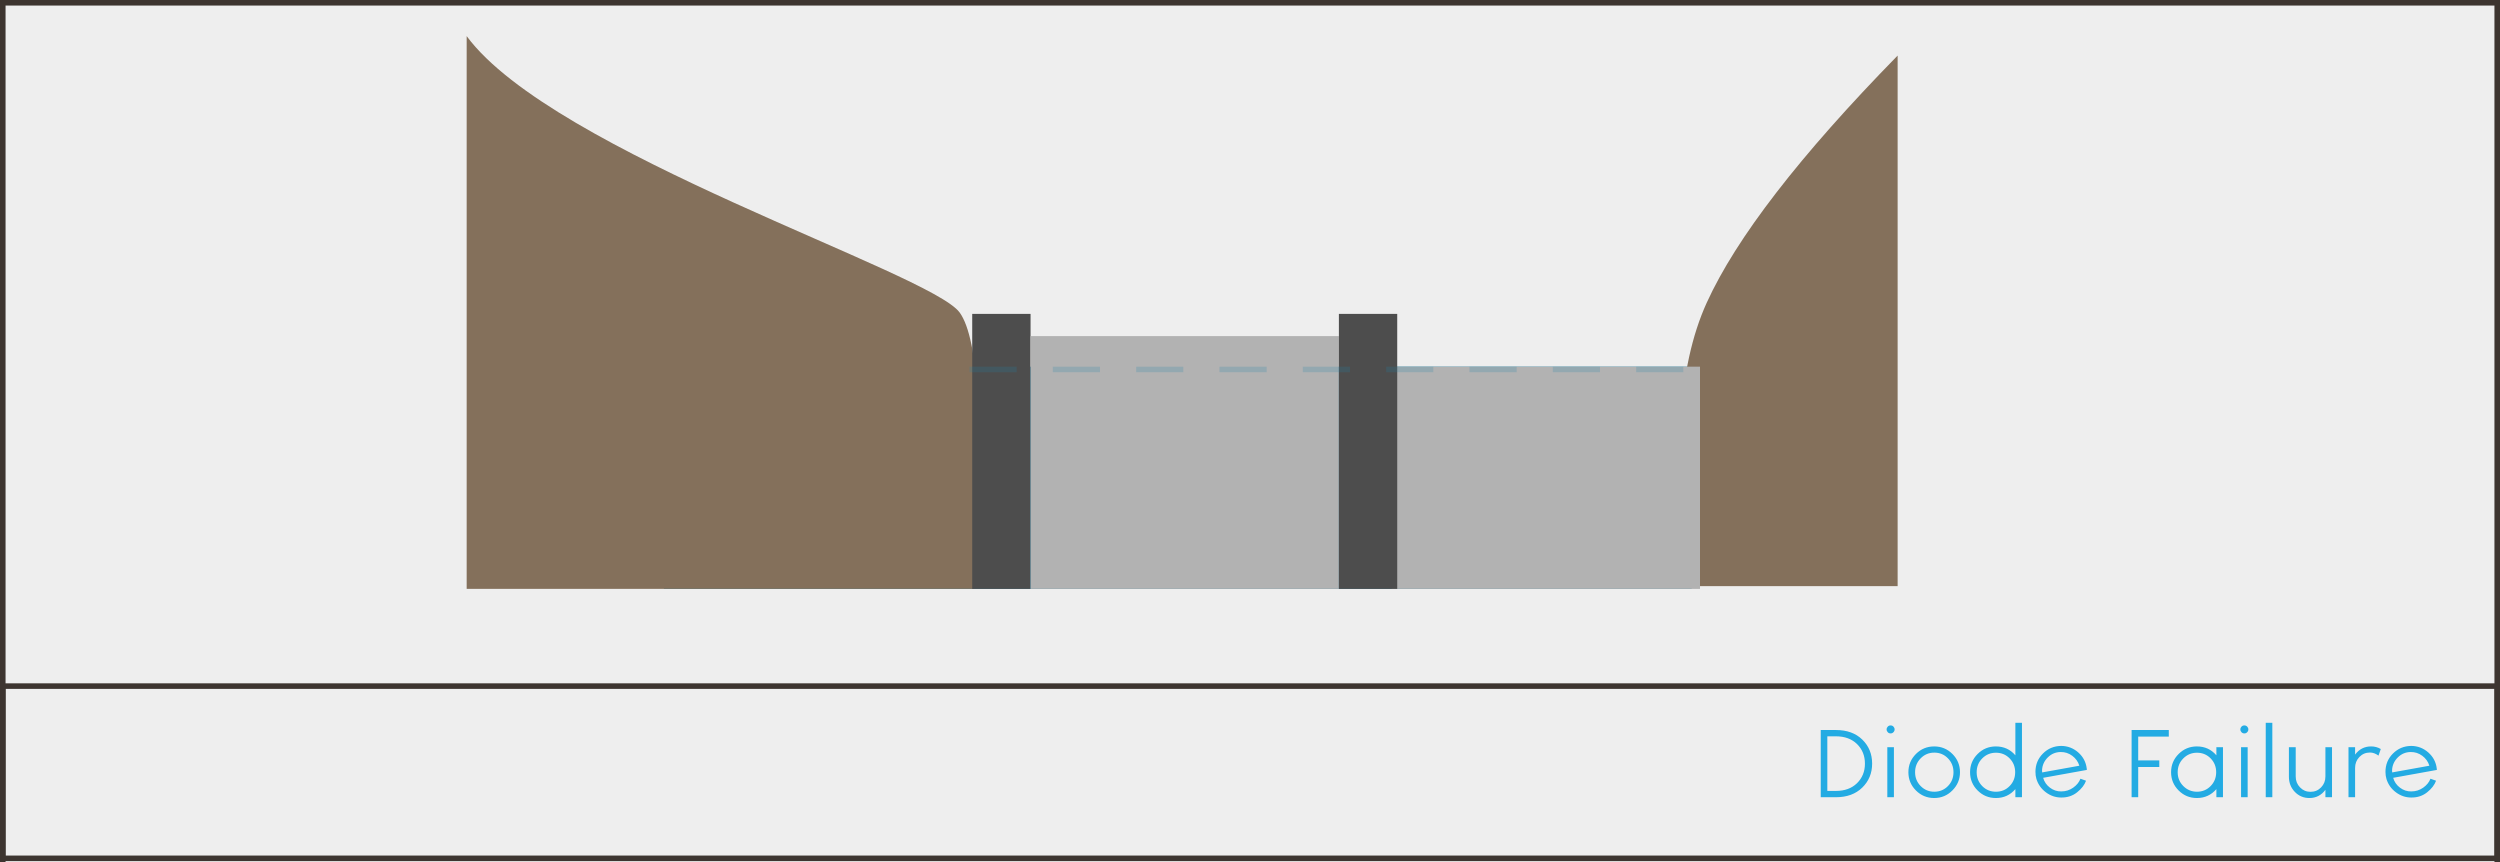
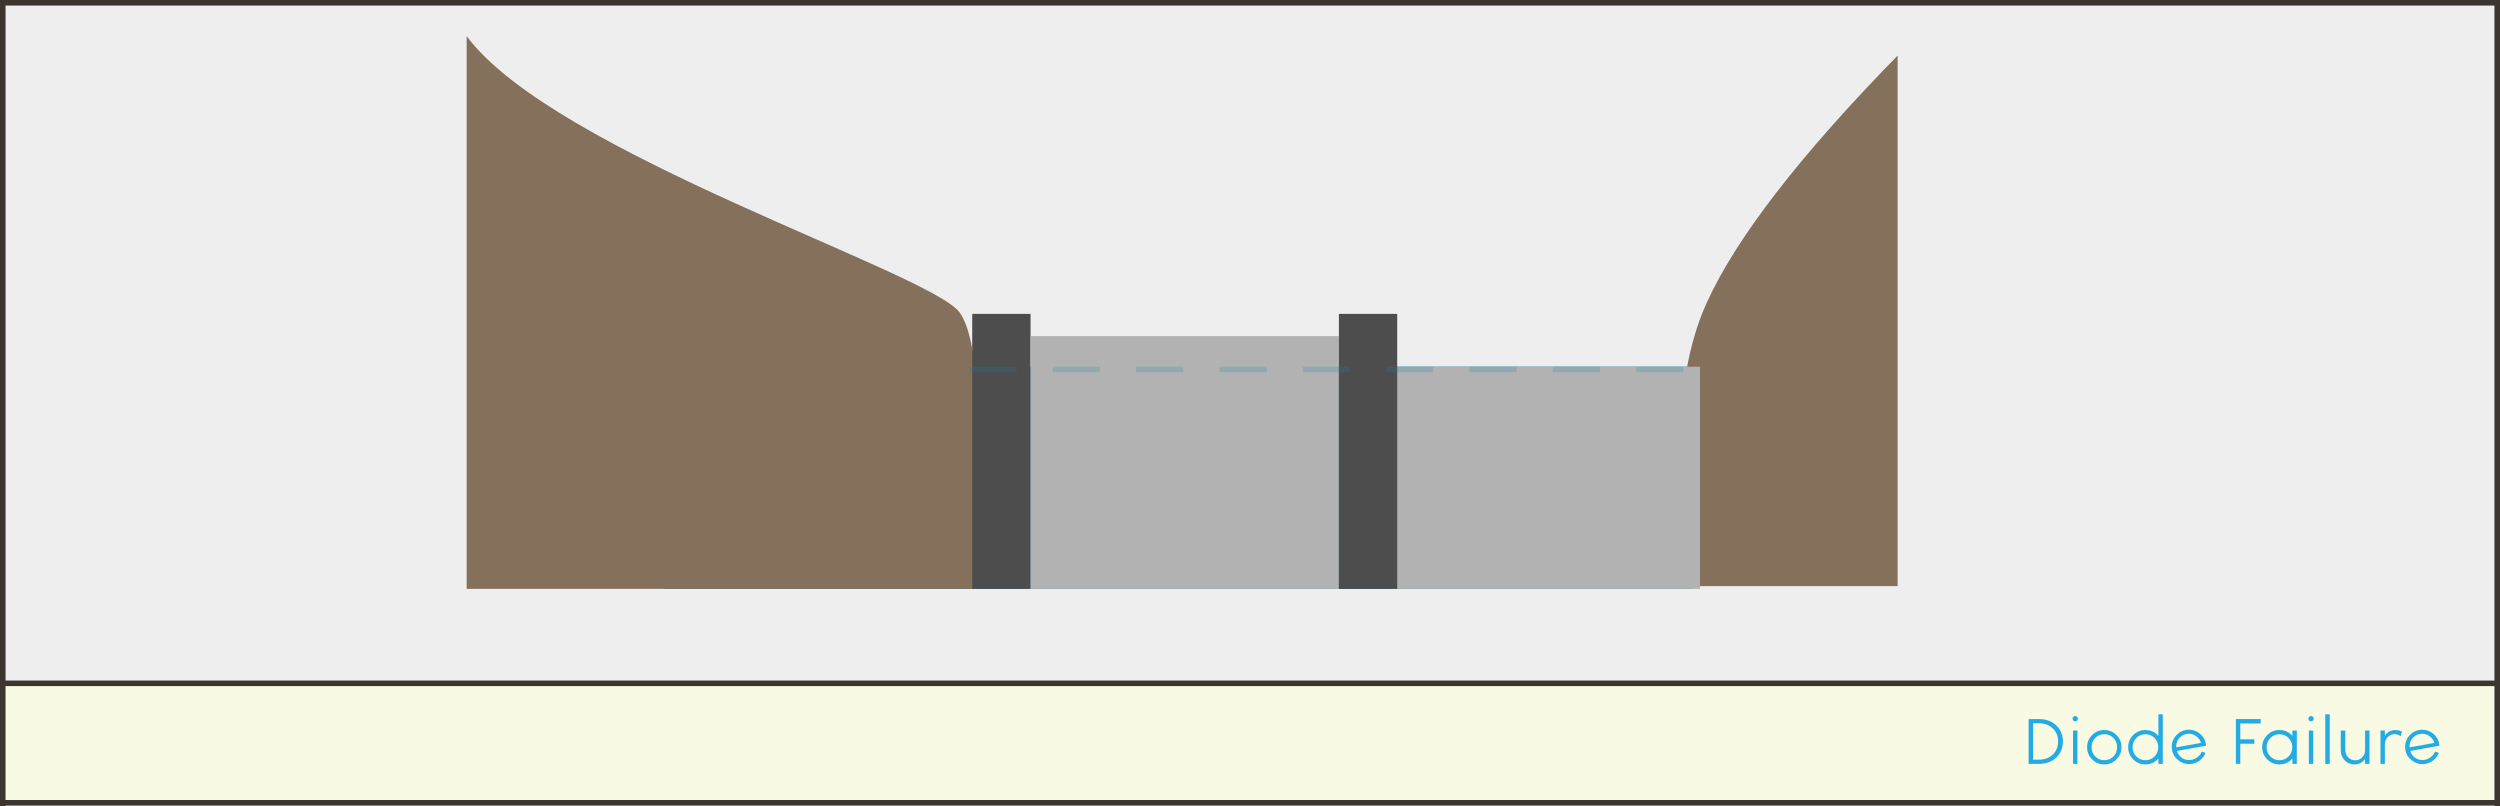
- <svg xmlns="http://www.w3.org/2000/svg" width="900px" height="310px" viewBox="0 0 900 310" version="1.1">
+ <svg xmlns="http://www.w3.org/2000/svg" width="900px" height="290px" viewBox="0 0 900 290" version="1.1">
  <g id="Dam_w_Diode_Failure" stroke="none" stroke-width="1" fill="none" fill-rule="evenodd">
    <rect id="Rectangle" stroke="#3D3530" stroke-width="2" fill="#EEEEEE" x="1" y="1" width="898" height="428" />
-     <path d="M655.464,287 L655.464,262.808 L660.936,262.808 C664.92,262.808 668.088,263.96 670.44,266.264 C672.792,268.568 673.968,271.448 673.968,274.904 C673.968,278.336 672.786,281.21 670.422,283.526 C668.058,285.842 664.896,287 660.936,287 L655.464,287 Z M657.84,284.732 L660.936,284.732 C664.104,284.732 666.636,283.802 668.532,281.942 C670.428,280.082 671.376,277.736 671.376,274.904 C671.376,272.072 670.428,269.726 668.532,267.866 C666.636,266.006 664.104,265.076 660.936,265.076 L657.84,265.076 L657.84,284.732 Z M681.628,263.6 C681.364,263.888 681.028,264.032 680.62,264.032 C680.212,264.032 679.87,263.888 679.594,263.6 C679.318,263.312 679.18,262.976 679.18,262.592 C679.18,262.208 679.318,261.872 679.594,261.584 C679.87,261.296 680.212,261.152 680.62,261.152 C681.028,261.152 681.37,261.296 681.646,261.584 C681.922,261.872 682.06,262.208 682.06,262.592 C682.06,262.976 681.916,263.312 681.628,263.6 Z M679.432,287 L679.432,269 L681.808,269 L681.808,287 L679.432,287 Z M702.86,284.552 C701.06,286.376 698.876,287.288 696.308,287.288 C693.74,287.288 691.55,286.382 689.738,284.57 C687.926,282.758 687.02,280.568 687.02,278 C687.02,275.432 687.926,273.242 689.738,271.43 C691.55,269.618 693.74,268.712 696.308,268.712 C698.876,268.712 701.066,269.618 702.878,271.43 C704.69,273.242 705.596,275.432 705.596,278 C705.596,280.544 704.684,282.728 702.86,284.552 Z M696.344,285.02 C698.288,285.02 699.926,284.342 701.258,282.986 C702.59,281.63 703.256,279.968 703.256,278 C703.256,276.032 702.59,274.364 701.258,272.996 C699.926,271.628 698.288,270.944 696.344,270.944 C694.424,270.944 692.792,271.628 691.448,272.996 C690.104,274.364 689.432,276.032 689.432,278 C689.432,279.968 690.104,281.63 691.448,282.986 C692.792,284.342 694.424,285.02 696.344,285.02 Z M725.532,260.216 L727.908,260.216 L727.908,287 L725.532,287 L725.532,284.084 C723.684,286.22 721.344,287.288 718.512,287.288 C715.944,287.288 713.754,286.382 711.942,284.57 C710.13,282.758 709.224,280.568 709.224,278 C709.224,275.432 710.13,273.242 711.942,271.43 C713.754,269.618 715.944,268.712 718.512,268.712 C721.368,268.712 723.708,269.78 725.532,271.916 L725.532,260.216 Z M713.616,283.004 C714.96,284.348 716.604,285.02 718.548,285.02 C720.492,285.02 722.13,284.342 723.462,282.986 C724.794,281.63 725.46,279.968 725.46,278 C725.46,276.032 724.794,274.37 723.462,273.014 C722.13,271.658 720.492,270.98 718.548,270.98 C716.604,270.98 714.96,271.658 713.616,273.014 C712.272,274.37 711.6,276.032 711.6,278 C711.6,279.968 712.272,281.636 713.616,283.004 Z M742.048,284.912 C743.656,284.912 745.096,284.456 746.368,283.544 C747.64,282.632 748.504,281.564 748.96,280.34 L750.976,281.06 C750.424,282.572 749.35,283.964 747.754,285.236 C746.158,286.508 744.256,287.132 742.048,287.108 C740.032,287.108 738.19,286.484 736.522,285.236 C734.854,283.988 733.72,282.392 733.12,280.448 C732.88,279.656 732.76,278.792 732.76,277.856 C732.76,275.264 733.66,273.068 735.46,271.268 C737.26,269.468 739.456,268.556 742.048,268.532 C744.4,268.556 746.452,269.348 748.204,270.908 C749.956,272.468 750.964,274.4 751.228,276.704 C751.252,276.824 751.264,276.98 751.264,277.172 L735.532,280.016 C735.94,281.456 736.756,282.638 737.98,283.562 C739.204,284.486 740.56,284.936 742.048,284.912 Z M741.832,270.728 C740.032,270.752 738.49,271.4 737.206,272.672 C735.922,273.944 735.232,275.468 735.136,277.244 C735.136,277.316 735.142,277.442 735.154,277.622 C735.166,277.802 735.172,277.952 735.172,278.072 L748.564,275.66 C748.108,274.196 747.256,273.002 746.008,272.078 C744.76,271.154 743.368,270.704 741.832,270.728 Z M780.768,265.184 L769.752,265.184 L769.752,273.752 L777.348,273.752 L777.348,276.128 L769.752,276.128 L769.752,287 L767.376,287 L767.376,262.808 L780.768,262.808 L780.768,265.184 Z M797.896,269 L800.272,269 L800.272,287 L797.896,287 L797.896,284.084 C796.048,286.22 793.708,287.288 790.876,287.288 C788.308,287.288 786.118,286.382 784.306,284.57 C782.494,282.758 781.588,280.568 781.588,278 C781.588,275.432 782.494,273.242 784.306,271.43 C786.118,269.618 788.308,268.712 790.876,268.712 C793.732,268.712 796.072,269.78 797.896,271.916 L797.896,269 Z M790.912,285.02 C792.856,285.02 794.494,284.342 795.826,282.986 C797.158,281.63 797.824,279.968 797.824,278 C797.824,276.032 797.158,274.37 795.826,273.014 C794.494,271.658 792.856,270.98 790.912,270.98 C788.992,270.98 787.354,271.658 785.998,273.014 C784.642,274.37 783.964,276.032 783.964,278 C783.964,279.968 784.642,281.63 785.998,282.986 C787.354,284.342 788.992,285.02 790.912,285.02 Z M808.976,263.6 C808.712,263.888 808.376,264.032 807.968,264.032 C807.56,264.032 807.218,263.888 806.942,263.6 C806.666,263.312 806.528,262.976 806.528,262.592 C806.528,262.208 806.666,261.872 806.942,261.584 C807.218,261.296 807.56,261.152 807.968,261.152 C808.376,261.152 808.718,261.296 808.994,261.584 C809.27,261.872 809.408,262.208 809.408,262.592 C809.408,262.976 809.264,263.312 808.976,263.6 Z M806.78,287 L806.78,269 L809.156,269 L809.156,287 L806.78,287 Z M815.664,287 L815.664,260.216 L818.04,260.216 L818.04,287 L815.664,287 Z M837.148,269 L839.524,269 L839.524,287 L837.148,287 L837.148,284.336 C835.684,286.304 833.764,287.288 831.388,287.288 C829.3,287.288 827.548,286.55 826.132,285.074 C824.716,283.598 824.008,281.78 824.008,279.62 L824.008,269 L826.456,269 L826.456,279.548 C826.456,281.084 826.972,282.386 828.004,283.454 C829.036,284.522 830.296,285.056 831.784,285.056 C833.296,285.056 834.568,284.522 835.6,283.454 C836.632,282.386 837.148,281.084 837.148,279.548 L837.148,269 Z M853.592,268.712 C854.864,268.712 856.028,269.024 857.084,269.648 L856.256,272.024 C855.248,271.28 854.228,270.908 853.196,270.908 C851.684,270.908 850.412,271.442 849.38,272.51 C848.348,273.578 847.832,274.892 847.832,276.452 L847.832,287 L845.456,287 L845.456,269 L847.832,269 L847.832,271.664 C849.296,269.696 851.216,268.712 853.592,268.712 Z M868.056,284.912 C869.664,284.912 871.104,284.456 872.376,283.544 C873.648,282.632 874.512,281.564 874.968,280.34 L876.984,281.06 C876.432,282.572 875.358,283.964 873.762,285.236 C872.166,286.508 870.264,287.132 868.056,287.108 C866.04,287.108 864.198,286.484 862.53,285.236 C860.862,283.988 859.728,282.392 859.128,280.448 C858.888,279.656 858.768,278.792 858.768,277.856 C858.768,275.264 859.668,273.068 861.468,271.268 C863.268,269.468 865.464,268.556 868.056,268.532 C870.408,268.556 872.46,269.348 874.212,270.908 C875.964,272.468 876.972,274.4 877.236,276.704 C877.26,276.824 877.272,276.98 877.272,277.172 L861.54,280.016 C861.948,281.456 862.764,282.638 863.988,283.562 C865.212,284.486 866.568,284.936 868.056,284.912 Z M867.84,270.728 C866.04,270.752 864.498,271.4 863.214,272.672 C861.93,273.944 861.24,275.468 861.144,277.244 C861.144,277.316 861.15,277.442 861.162,277.622 C861.174,277.802 861.18,277.952 861.18,278.072 L874.572,275.66 C874.116,274.196 873.264,273.002 872.016,272.078 C870.768,271.154 869.376,270.704 867.84,270.728 Z" id="Diode-Failure-Copy" fill="#23ABE3" />
-     <rect id="Rectangle-Copy" stroke="#3D3530" stroke-width="2" x="1" y="247" width="898" height="62" />
    <g id="dam" transform="translate(168, 13)">
      <rect id="Rectangle" fill="#1A80AA" x="71" y="119" width="370" height="80" />
      <path d="M1.56319402e-13,0 C31,42 166.942,85 177.471,99.5 C184.49,109.167 186.152,142.333 182.455,199 L1.56319402e-13,199 C1.56319402e-13,91.667 1.56319402e-13,25.333 1.56319402e-13,0 Z" id="Path-5" fill="#84705B" />
      <rect id="Rectangle" fill="#4D4D4D" x="182" y="100" width="21" height="99" />
      <polygon id="Path-6-Copy" fill="#B2B2B2" points="203 108 314 108 314 199 203 199" />
      <path d="M440.66,198 C433.887,153.333 435.804,119.333 446.412,96 C457.02,72.667 479.932,43 515.148,7 L515.148,198 L440.66,198 Z" id="Path-7" fill="#84705B" />
      <polygon id="Path-6-Copy-2" fill="#B2B2B2" points="333 119 444 119 444 199 333 199" />
      <rect id="Rectangle-Copy-2" fill="#4D4D4D" x="314" y="100" width="21" height="99" />
      <path d="M182,120 L441,120" id="Line" stroke="#1A80AA" stroke-width="2" opacity="0.2" stroke-linecap="square" stroke-dasharray="15,15" />
    </g>
+     <g id="TitleBlock" transform="translate(0, 245)">
+       <rect id="Rectangle-Copy" stroke="#3D3530" stroke-width="2" fill="#F8FAE4" x="1" y="1" width="898" height="43" />
+       <path d="M730.309,30 L730.309,13.872 L733.957,13.872 C736.613,13.872 738.725,14.64 740.293,16.176 C741.861,17.712 742.645,19.632 742.645,21.936 C742.645,24.224 741.857,26.14 740.281,27.684 C738.705,29.228 736.597,30 733.957,30 L730.309,30 Z M731.893,28.488 L733.957,28.488 C736.069,28.488 737.757,27.868 739.021,26.628 C740.285,25.388 740.917,23.824 740.917,21.936 C740.917,20.048 740.285,18.484 739.021,17.244 C737.757,16.004 736.069,15.384 733.957,15.384 L731.893,15.384 L731.893,28.488 Z M747.752,14.4 C747.576,14.592 747.352,14.688 747.08,14.688 C746.808,14.688 746.58,14.592 746.396,14.4 C746.212,14.208 746.12,13.984 746.12,13.728 C746.12,13.472 746.212,13.248 746.396,13.056 C746.58,12.864 746.808,12.768 747.08,12.768 C747.352,12.768 747.58,12.864 747.764,13.056 C747.948,13.248 748.04,13.472 748.04,13.728 C748.04,13.984 747.944,14.208 747.752,14.4 Z M746.288,30 L746.288,18 L747.872,18 L747.872,30 L746.288,30 Z M761.907,28.368 C760.707,29.584 759.251,30.192 757.539,30.192 C755.827,30.192 754.367,29.588 753.159,28.38 C751.951,27.172 751.347,25.712 751.347,24 C751.347,22.288 751.951,20.828 753.159,19.62 C754.367,18.412 755.827,17.808 757.539,17.808 C759.251,17.808 760.711,18.412 761.919,19.62 C763.127,20.828 763.731,22.288 763.731,24 C763.731,25.696 763.123,27.152 761.907,28.368 Z M757.563,28.68 C758.859,28.68 759.951,28.228 760.839,27.324 C761.727,26.42 762.171,25.312 762.171,24 C762.171,22.688 761.727,21.576 760.839,20.664 C759.951,19.752 758.859,19.296 757.563,19.296 C756.283,19.296 755.195,19.752 754.299,20.664 C753.403,21.576 752.955,22.688 752.955,24 C752.955,25.312 753.403,26.42 754.299,27.324 C755.195,28.228 756.283,28.68 757.563,28.68 Z M777.021,12.144 L778.605,12.144 L778.605,30 L777.021,30 L777.021,28.056 C775.789,29.48 774.229,30.192 772.341,30.192 C770.629,30.192 769.169,29.588 767.961,28.38 C766.753,27.172 766.149,25.712 766.149,24 C766.149,22.288 766.753,20.828 767.961,19.62 C769.169,18.412 770.629,17.808 772.341,17.808 C774.245,17.808 775.805,18.52 777.021,19.944 L777.021,12.144 Z M769.077,27.336 C769.973,28.232 771.069,28.68 772.365,28.68 C773.661,28.68 774.753,28.228 775.641,27.324 C776.529,26.42 776.973,25.312 776.973,24 C776.973,22.688 776.529,21.58 775.641,20.676 C774.753,19.772 773.661,19.32 772.365,19.32 C771.069,19.32 769.973,19.772 769.077,20.676 C768.181,21.58 767.733,22.688 767.733,24 C767.733,25.312 768.181,26.424 769.077,27.336 Z M788.032,28.608 C789.104,28.608 790.064,28.304 790.912,27.696 C791.76,27.088 792.336,26.376 792.64,25.56 L793.984,26.04 C793.616,27.048 792.9,27.976 791.836,28.824 C790.772,29.672 789.504,30.088 788.032,30.072 C786.688,30.072 785.46,29.656 784.348,28.824 C783.236,27.992 782.48,26.928 782.08,25.632 C781.92,25.104 781.84,24.528 781.84,23.904 C781.84,22.176 782.44,20.712 783.64,19.512 C784.84,18.312 786.304,17.704 788.032,17.688 C789.6,17.704 790.968,18.232 792.136,19.272 C793.304,20.312 793.976,21.6 794.152,23.136 C794.168,23.216 794.176,23.32 794.176,23.448 L783.688,25.344 C783.96,26.304 784.504,27.092 785.32,27.708 C786.136,28.324 787.04,28.624 788.032,28.608 Z M787.888,19.152 C786.688,19.168 785.66,19.6 784.804,20.448 C783.948,21.296 783.488,22.312 783.424,23.496 C783.424,23.544 783.428,23.628 783.436,23.748 C783.444,23.868 783.448,23.968 783.448,24.048 L792.376,22.44 C792.072,21.464 791.504,20.668 790.672,20.052 C789.84,19.436 788.912,19.136 787.888,19.152 Z M813.845,15.456 L806.501,15.456 L806.501,21.168 L811.565,21.168 L811.565,22.752 L806.501,22.752 L806.501,30 L804.917,30 L804.917,13.872 L813.845,13.872 L813.845,15.456 Z M825.264,18 L826.848,18 L826.848,30 L825.264,30 L825.264,28.056 C824.032,29.48 822.472,30.192 820.584,30.192 C818.872,30.192 817.412,29.588 816.204,28.38 C814.996,27.172 814.392,25.712 814.392,24 C814.392,22.288 814.996,20.828 816.204,19.62 C817.412,18.412 818.872,17.808 820.584,17.808 C822.488,17.808 824.048,18.52 825.264,19.944 L825.264,18 Z M820.608,28.68 C821.904,28.68 822.996,28.228 823.884,27.324 C824.772,26.42 825.216,25.312 825.216,24 C825.216,22.688 824.772,21.58 823.884,20.676 C822.996,19.772 821.904,19.32 820.608,19.32 C819.328,19.32 818.236,19.772 817.332,20.676 C816.428,21.58 815.976,22.688 815.976,24 C815.976,25.312 816.428,26.42 817.332,27.324 C818.236,28.228 819.328,28.68 820.608,28.68 Z M832.651,14.4 C832.475,14.592 832.251,14.688 831.979,14.688 C831.707,14.688 831.479,14.592 831.295,14.4 C831.111,14.208 831.019,13.984 831.019,13.728 C831.019,13.472 831.111,13.248 831.295,13.056 C831.479,12.864 831.707,12.768 831.979,12.768 C832.251,12.768 832.479,12.864 832.663,13.056 C832.847,13.248 832.939,13.472 832.939,13.728 C832.939,13.984 832.843,14.208 832.651,14.4 Z M831.187,30 L831.187,18 L832.771,18 L832.771,30 L831.187,30 Z M837.109,30 L837.109,12.144 L838.693,12.144 L838.693,30 L837.109,30 Z M851.432,18 L853.016,18 L853.016,30 L851.432,30 L851.432,28.224 C850.456,29.536 849.176,30.192 847.592,30.192 C846.2,30.192 845.032,29.7 844.088,28.716 C843.144,27.732 842.672,26.52 842.672,25.08 L842.672,18 L844.304,18 L844.304,25.032 C844.304,26.056 844.648,26.924 845.336,27.636 C846.024,28.348 846.864,28.704 847.856,28.704 C848.864,28.704 849.712,28.348 850.4,27.636 C851.088,26.924 851.432,26.056 851.432,25.032 L851.432,18 Z M862.395,17.808 C863.243,17.808 864.019,18.016 864.723,18.432 L864.171,20.016 C863.499,19.52 862.819,19.272 862.131,19.272 C861.123,19.272 860.275,19.628 859.587,20.34 C858.899,21.052 858.555,21.928 858.555,22.968 L858.555,30 L856.971,30 L856.971,18 L858.555,18 L858.555,19.776 C859.531,18.464 860.811,17.808 862.395,17.808 Z M872.037,28.608 C873.109,28.608 874.069,28.304 874.917,27.696 C875.765,27.088 876.341,26.376 876.645,25.56 L877.989,26.04 C877.621,27.048 876.905,27.976 875.841,28.824 C874.777,29.672 873.509,30.088 872.037,30.072 C870.693,30.072 869.465,29.656 868.353,28.824 C867.241,27.992 866.485,26.928 866.085,25.632 C865.925,25.104 865.845,24.528 865.845,23.904 C865.845,22.176 866.445,20.712 867.645,19.512 C868.845,18.312 870.309,17.704 872.037,17.688 C873.605,17.704 874.973,18.232 876.141,19.272 C877.309,20.312 877.981,21.6 878.157,23.136 C878.173,23.216 878.181,23.32 878.181,23.448 L867.693,25.344 C867.965,26.304 868.509,27.092 869.325,27.708 C870.141,28.324 871.045,28.624 872.037,28.608 Z M871.893,19.152 C870.693,19.168 869.665,19.6 868.809,20.448 C867.953,21.296 867.493,22.312 867.429,23.496 C867.429,23.544 867.433,23.628 867.441,23.748 C867.449,23.868 867.453,23.968 867.453,24.048 L876.381,22.44 C876.077,21.464 875.509,20.668 874.677,20.052 C873.845,19.436 872.917,19.136 871.893,19.152 Z" id="Diode-Failure-Copy" fill="#23ABE3" />
+     </g>
  </g>
</svg>
